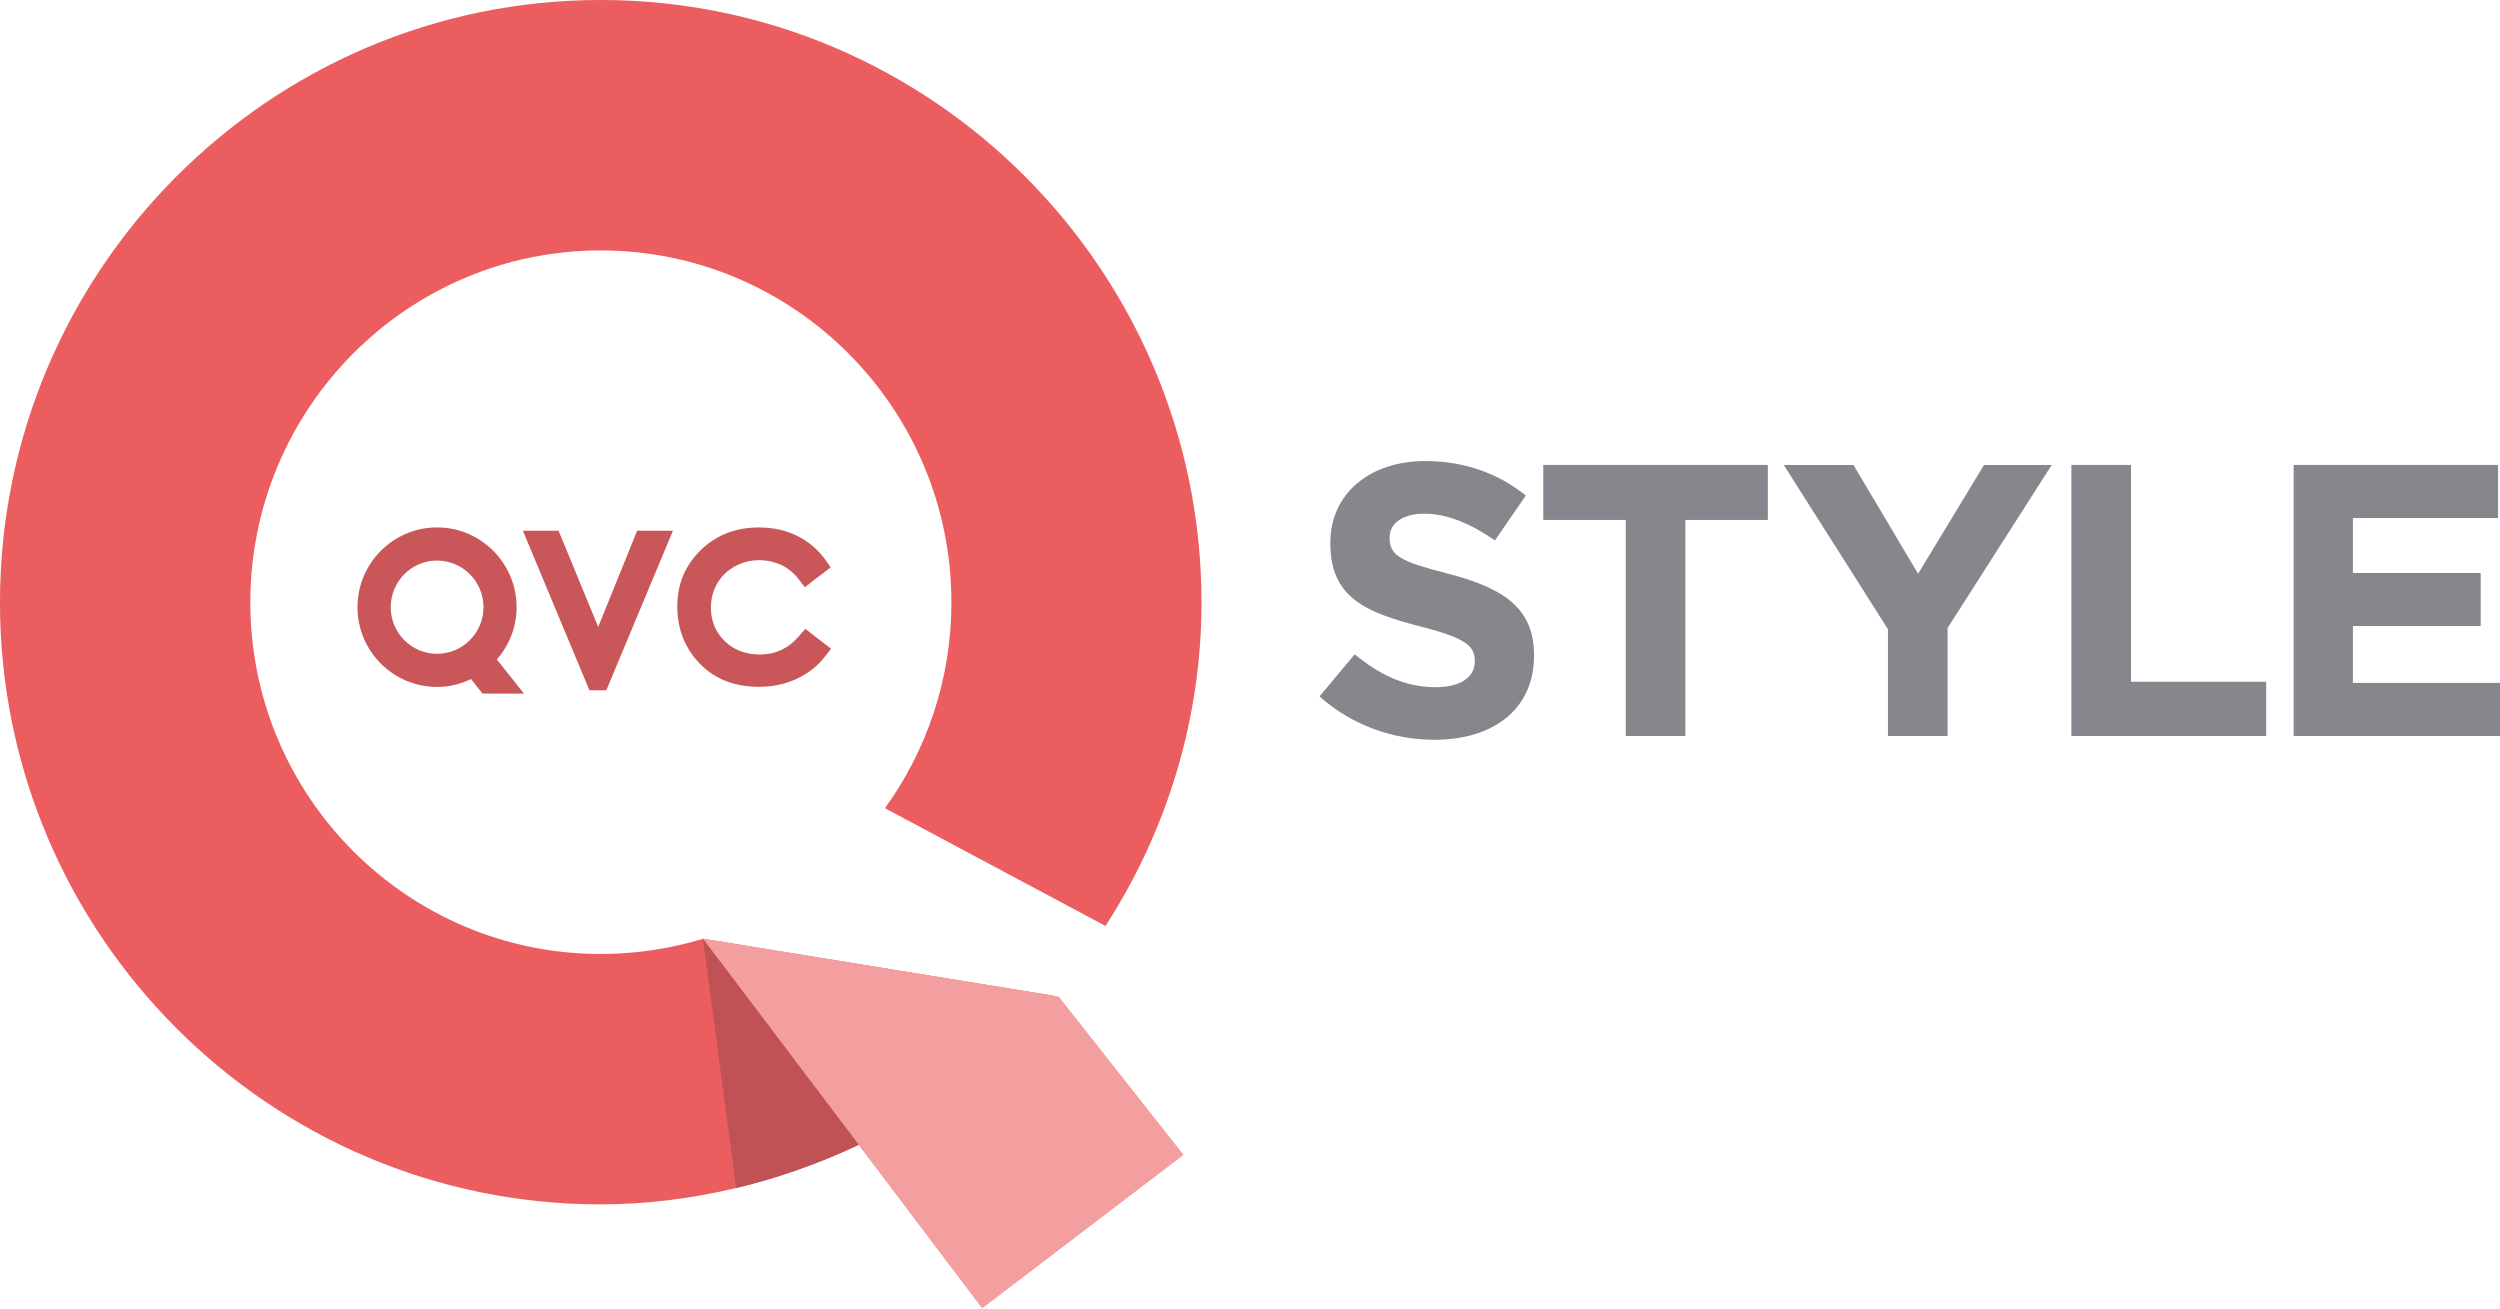
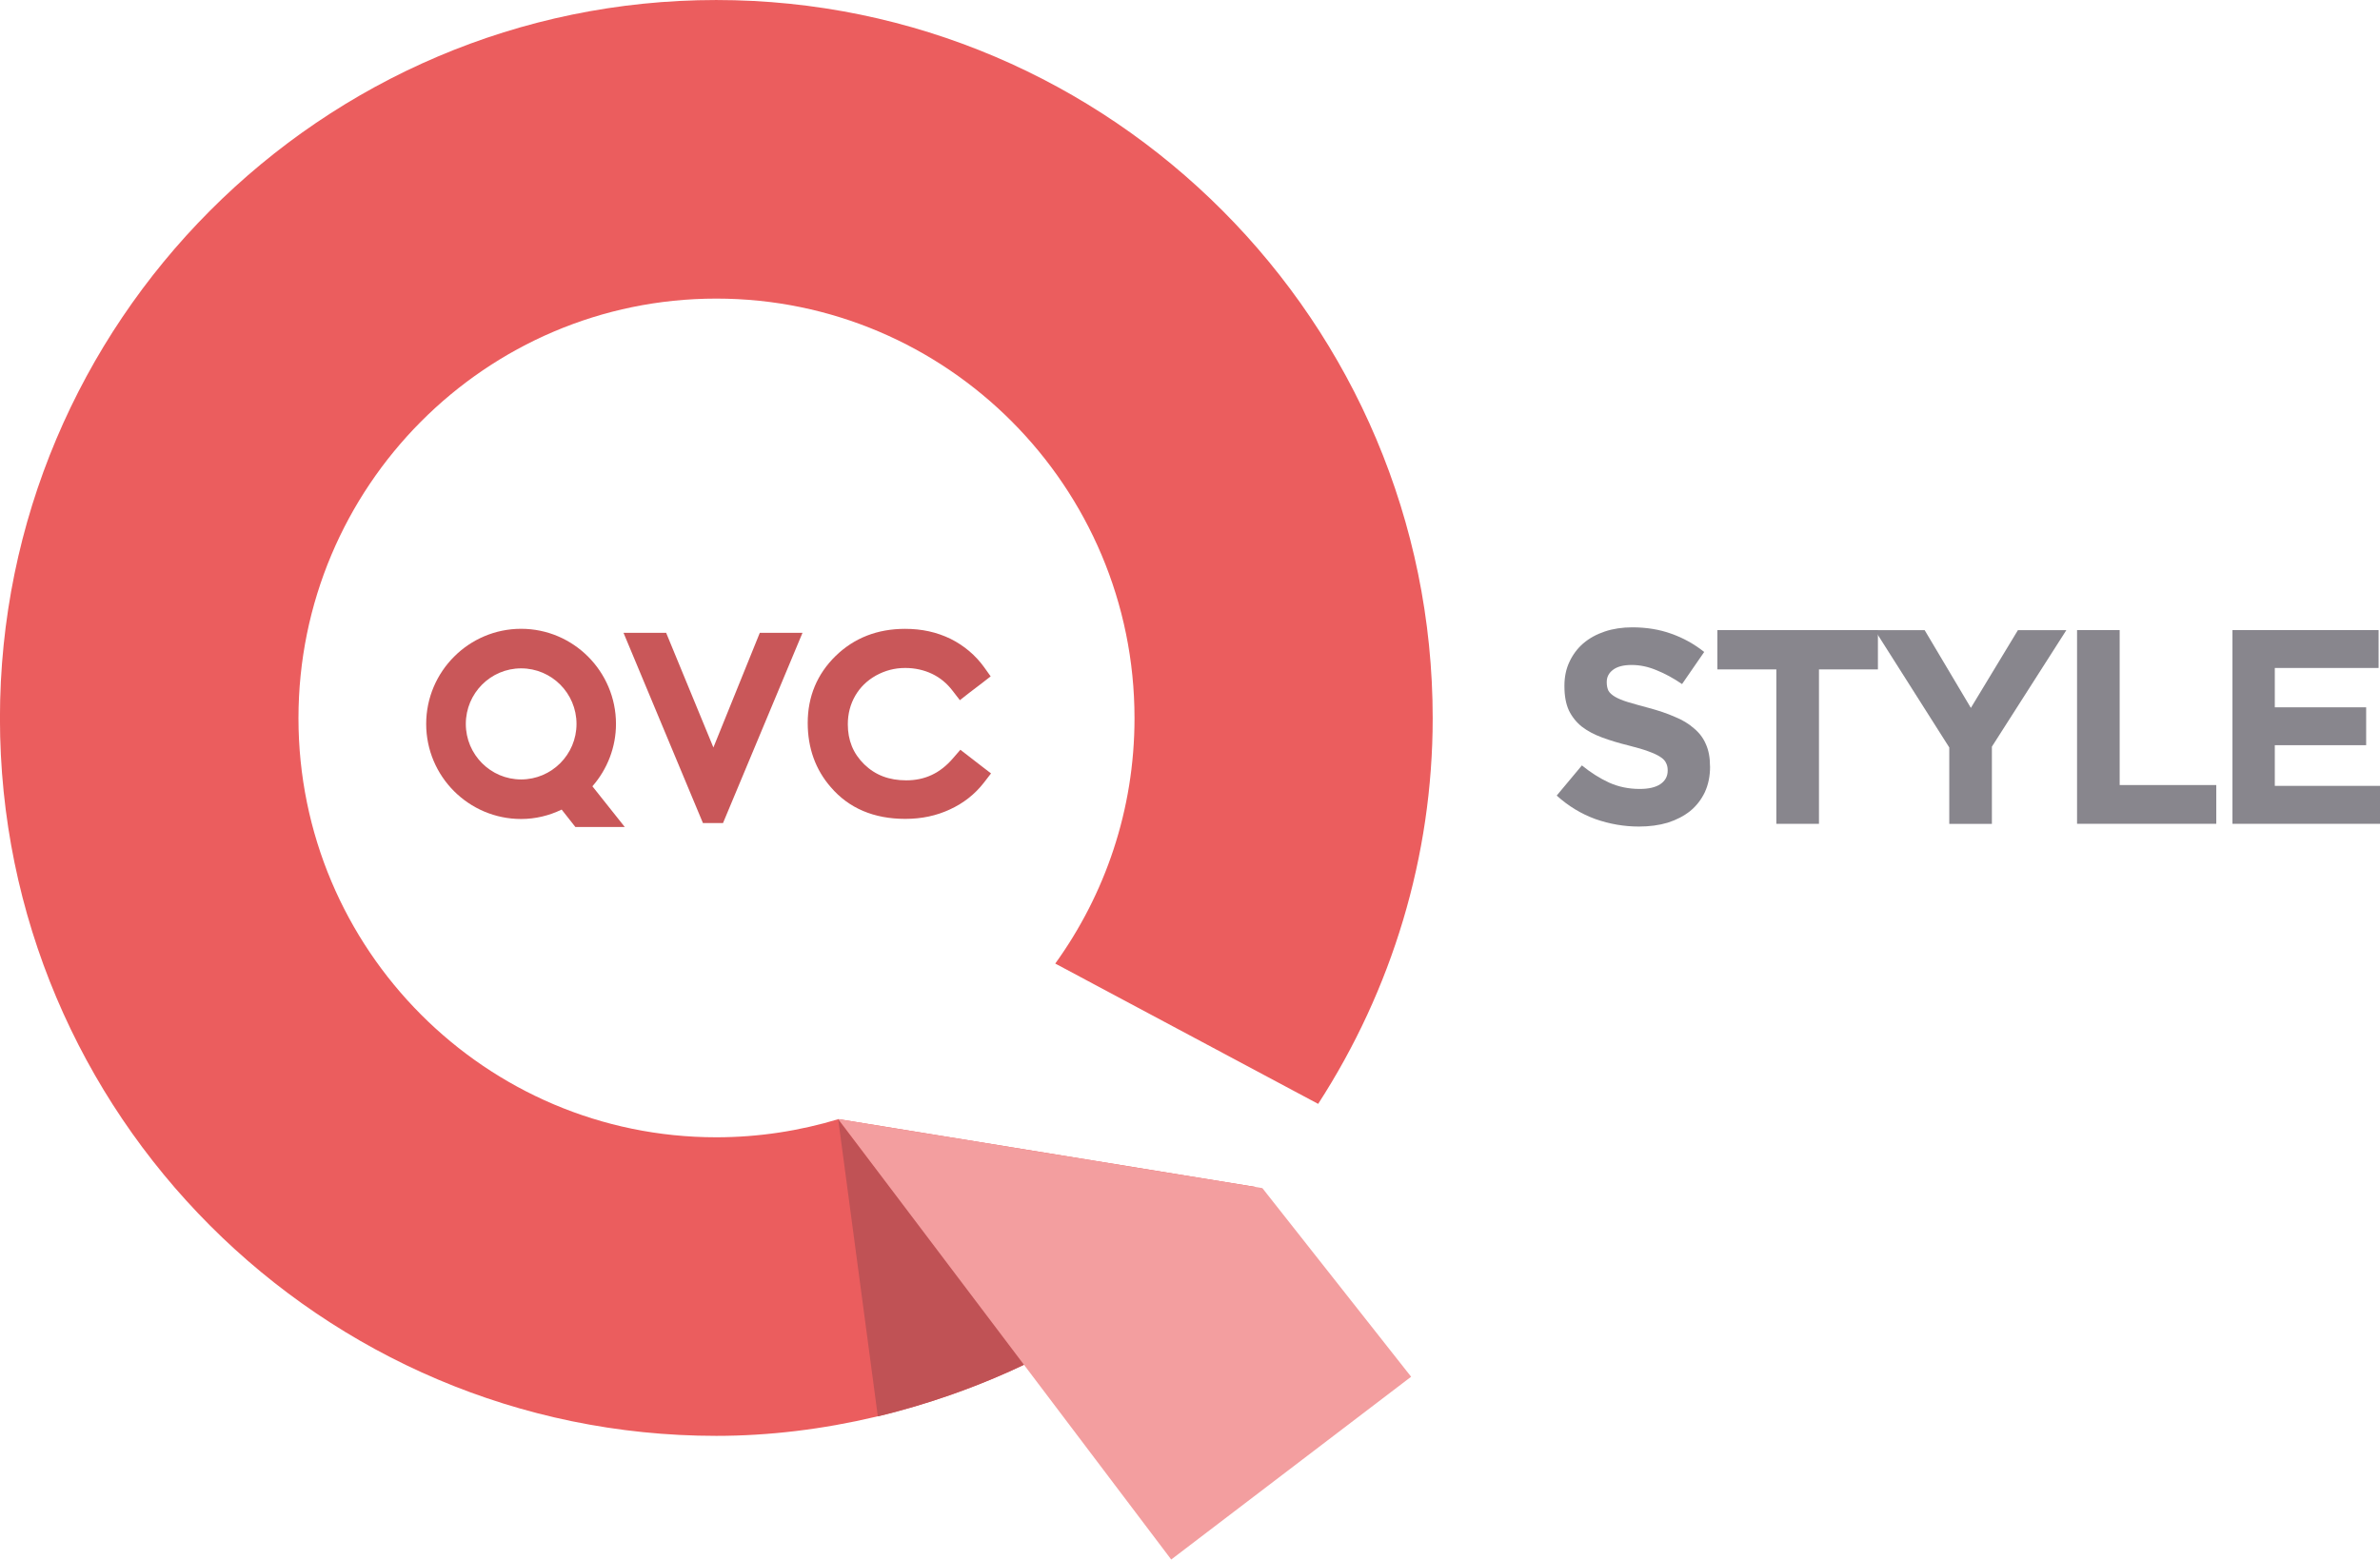
- <svg xmlns="http://www.w3.org/2000/svg" width="559.548pt" height="292.8pt" viewBox="0 0 559.548 292.8" version="1.1" id="svg2">
-   <defs id="defs41">
-     <clipPath clipPathUnits="userSpaceOnUse" id="clipPath434">
-       <path d="m 0,0 419.528,0 0,595.276 L 0,595.276 0,0 Z" id="path436" />
-     </clipPath>
-     <clipPath clipPathUnits="userSpaceOnUse" id="clipPath458">
-       <path d="m 0,0 419.528,0 0,595.276 L 0,595.276 0,0 Z" id="path460" />
-     </clipPath>
-   </defs>
-   <g id="g4171" transform="matrix(10.52948,0,0,10.52948,-4618.85,-4035.866)">
-     <g id="g4154">
-       <path d="m 461.159,404.49 -7.548,-1.229 10e-4,10e-4 3.304,4.371 2.62,3.466 4.27,-3.254 -2.647,-3.356 z" style="fill:#f6988d;fill-opacity:1;fill-rule:nonzero;stroke:none" id="path2054" />
-       <g id="g2060" transform="matrix(1.25,0,0,-1.25,454.2935,408.545)">
-         <path id="path2062" style="fill:#b95858;fill-opacity:1;fill-rule:nonzero;stroke:none" d="M 0,0 C 0.716,0.173 1.415,0.42 2.072,0.732 L -0.29,3.857 -0.571,4.228 0,0 Z" />
-       </g>
-       <g id="g2064" transform="matrix(1.25,0,0,-1.25,456.1569,396.9524)">
-         <path id="path2066" style="fill:#c95759;fill-opacity:1;fill-rule:nonzero;stroke:none" d="M 0,0 -0.179,0.138 -0.304,0.235 -0.409,0.114 c -0.181,-0.212 -0.399,-0.315 -0.666,-0.315 -0.245,0 -0.44,0.074 -0.599,0.227 -0.158,0.156 -0.235,0.343 -0.235,0.572 0,0.149 0.036,0.286 0.107,0.409 0.069,0.118 0.164,0.213 0.294,0.287 0.13,0.071 0.266,0.108 0.418,0.108 0.139,0 0.267,-0.029 0.382,-0.084 0.115,-0.055 0.212,-0.135 0.293,-0.242 L -0.311,0.942 -0.179,1.046 0,1.182 0.128,1.281 0.034,1.413 c -0.121,0.169 -0.283,0.307 -0.478,0.404 -0.197,0.096 -0.408,0.142 -0.649,0.142 -0.393,0 -0.725,-0.128 -0.989,-0.385 -0.266,-0.26 -0.399,-0.581 -0.399,-0.957 0,-0.357 0.111,-0.666 0.33,-0.916 0.256,-0.301 0.615,-0.452 1.061,-0.452 0.235,0 0.444,0.045 0.637,0.135 0.193,0.088 0.356,0.215 0.484,0.381 L 0.134,-0.103 0,0 Z" />
-       </g>
-       <g id="g2068" transform="matrix(1.25,0,0,-1.25,447.949,395.2078)">
-         <path id="path2070" style="fill:#c95759;fill-opacity:1;fill-rule:nonzero;stroke:none" d="M 0,0 C 0.435,0 0.79,-0.355 0.79,-0.793 0.79,-1.23 0.435,-1.585 0,-1.585 c -0.435,0 -0.788,0.355 -0.788,0.792 C -0.788,-0.355 -0.435,0 0,0 m 1.017,-1.682 c 0.215,0.246 0.336,0.561 0.336,0.889 0,0.747 -0.606,1.357 -1.353,1.357 -0.746,0 -1.353,-0.61 -1.353,-1.357 0,-0.749 0.607,-1.356 1.353,-1.356 0.201,0 0.397,0.047 0.578,0.134 l 0.195,-0.247 0.705,0 -0.461,0.58 z" />
-       </g>
-       <g id="g2072" transform="matrix(1.25,0,0,-1.25,452.202,394.5739)">
-         <path id="path2074" style="fill:#c95759;fill-opacity:1;fill-rule:nonzero;stroke:none" d="M 0,0 -0.662,-1.635 -1.336,0 l -0.607,0 1.132,-2.713 0.287,0 L 0.609,0 0,0 Z" />
-       </g>
-       <g id="g2076" transform="matrix(1.25,0,0,-1.25,461.0437,404.4556)">
-         <path id="path2078" style="fill:#eb5d5e;fill-opacity:1;fill-rule:nonzero;stroke:none" d="M 0,0 -5.95,0.967 C -6.502,0.801 -7.087,0.708 -7.693,0.708 c -3.287,0 -5.958,2.679 -5.958,5.978 0,3.302 2.671,5.986 5.958,5.986 3.291,0 5.964,-2.684 5.964,-5.986 0,-1.307 -0.42,-2.514 -1.13,-3.499 l 3.75,-2.002 c 1.052,1.627 1.633,3.531 1.633,5.501 0,5.644 -4.583,10.245 -10.217,10.245 -5.633,0 -10.215,-4.601 -10.215,-10.245 0,-5.646 4.582,-10.236 10.215,-10.236 1.513,0 3.065,0.378 4.435,1.036 L -0.013,-0.018 0,0" />
-       </g>
-       <g id="g2080" transform="matrix(1.25,0,0,-1.25,453.6011,403.2486)">
-         <path id="path2082" style="fill:#c05255;fill-opacity:1;fill-rule:nonzero;stroke:none" d="m 0,0 0.565,-4.237 c 0.098,0.024 0.196,0.048 0.293,0.075 0.628,0.171 1.24,0.398 1.821,0.674 L 0,0" />
-       </g>
-       <g id="g2084" transform="matrix(1.25,0,0,-1.25,453.6019,403.2439)">
-         <path id="path2086" style="fill:#f39e9f;fill-opacity:1;fill-rule:nonzero;stroke:none" d="M 0,0 4.748,-6.282 8.17,-3.675 6.049,-0.985 0,0 Z" />
-       </g>
+ <svg xmlns="http://www.w3.org/2000/svg" width="600" height="393.24" version="1.1" viewBox="0 0 158.75 104.045">
+   <g transform="translate(-103.12 -115.5)">
+     <g fill="#88868d">
+       <path d="m217.18 166.64v-0.037q0-0.849-0.277-1.459-0.258-0.609-0.794-1.052-0.517-0.462-1.292-0.775-0.757-0.332-1.736-0.591-0.831-0.222-1.385-0.388-0.535-0.166-0.849-0.351-0.314-0.185-0.443-0.406-0.111-0.24-0.111-0.554v-0.037q0-0.48 0.406-0.794 0.425-0.332 1.256-0.332 0.831 0 1.662 0.351 0.831 0.332 1.699 0.923l1.477-2.142q-0.997-0.794-2.197-1.218-1.182-0.425-2.603-0.425-0.997 0-1.828 0.277-0.831 0.277-1.44 0.794-0.591 0.517-0.923 1.237-0.332 0.702-0.332 1.588v0.037q0 0.96 0.295 1.606 0.314 0.646 0.868 1.089 0.554 0.425 1.348 0.72 0.794 0.295 1.772 0.535 0.812 0.203 1.311 0.388 0.517 0.185 0.794 0.369 0.295 0.185 0.388 0.406 0.111 0.203 0.111 0.48v0.037q0 0.572-0.498 0.905-0.48 0.314-1.366 0.314-1.108 0-2.049-0.425-0.923-0.425-1.809-1.145l-1.68 2.012q1.163 1.052 2.585 1.569 1.422 0.498 2.899 0.498 1.052 0 1.92-0.258 0.868-0.277 1.496-0.775 0.628-0.517 0.979-1.256 0.351-0.757 0.351-1.717z" />
+       <path d="m228.38 160.16v-2.622h-10.708v2.622h3.933v10.302h2.843v-10.302z" />
+       <path d="m240.95 157.54h-3.231l-3.139 5.188-3.083-5.188h-3.323l4.966 7.828v5.096h2.843v-5.151z" />
+       <path d="m250.95 170.46v-2.585h-6.444v-10.339h-2.843v12.924z" />
+       <path d="m261.87 170.46v-2.529h-7.016v-2.714h6.093v-2.529h-6.093v-2.622h6.923v-2.529h-9.748v12.924z" />
    </g>
-   </g>
-   <g id="g4388" transform="matrix(10.51169,0,0,10.51169,-4318.949,-4234.33)">
-     <path id="path2090" style="fill:#88868d;fill-opacity:1;fill-rule:nonzero;stroke:none" d="m 438.966,417.651 0.75,-0.899 c 0.52,0.429 1.064,0.701 1.724,0.701 0.519,0 0.833,-0.206 0.833,-0.545 l 0,-0.016 c 0,-0.321 -0.198,-0.486 -1.163,-0.734 -1.163,-0.296 -1.913,-0.618 -1.913,-1.764 l 0,-0.016 c 0,-1.048 0.84,-1.74 2.02,-1.74 0.84,0 1.558,0.264 2.143,0.734 l -0.659,0.956 c -0.511,-0.355 -1.014,-0.569 -1.501,-0.569 -0.486,0 -0.741,0.223 -0.741,0.502 l 0,0.016 c 0,0.38 0.247,0.504 1.245,0.759 1.17,0.305 1.83,0.726 1.83,1.731 l 0,0.016 c 0,1.146 -0.874,1.79 -2.119,1.79 -0.874,0 -1.756,-0.305 -2.449,-0.924" />
-     <path id="path2094" style="fill:#88868d;fill-opacity:1;fill-rule:nonzero;stroke:none" d="m 445.487,413.892 -1.756,0 0,-1.171 4.782,0 0,1.171 -1.756,0 0,4.6 -1.27,0 0,-4.6 z" />
-     <path id="path2098" style="fill:#88868d;fill-opacity:1;fill-rule:nonzero;stroke:none" d="m 451.069,416.217 -2.217,-3.495 1.484,0 1.376,2.316 1.403,-2.316 1.442,0 -2.217,3.47 0,2.3 -1.27,0 0,-2.275 z" />
-     <path id="path2102" style="fill:#88868d;fill-opacity:1;fill-rule:nonzero;stroke:none" d="m 454.976,412.721 1.27,0 0,4.616 2.877,0 0,1.155 -4.147,0 0,-5.771 z" />
-     <path id="path2106" style="fill:#88868d;fill-opacity:1;fill-rule:nonzero;stroke:none" d="m 459.708,412.721 4.353,0 0,1.13 -3.091,0 0,1.17 2.721,0 0,1.13 -2.721,0 0,1.211 3.132,0 0,1.13 -4.394,0 0,-5.771 z" />
+     <g fill="#c95759">
+       <path d="m168.6 166.62-0.837-0.647-0.585-0.452-0.49 0.566c-0.851 0.994-1.868 1.474-3.119 1.474-1.146 0-2.058-0.347-2.8-1.065-0.742-0.727-1.098-1.602-1.098-2.676 0-0.694 0.166-1.336 0.499-1.911 0.323-0.551 0.77-0.998 1.379-1.341 0.609-0.333 1.241-0.504 1.949-0.504 0.656 0 1.255 0.138 1.788 0.39 0.537 0.257 0.994 0.632 1.374 1.131l0.485 0.628 0.618-0.485 0.837-0.637 0.599-0.466-0.437-0.613c-0.57-0.789-1.326-1.436-2.239-1.892-0.922-0.447-1.911-0.666-3.033-0.666-1.84 0-3.39 0.604-4.626 1.802-1.246 1.217-1.868 2.719-1.868 4.478 0 1.669 0.518 3.114 1.54 4.283 1.203 1.407 2.876 2.115 4.963 2.115 1.103 0 2.078-0.209 2.986-0.632 0.899-0.414 1.659-1.008 2.258-1.778l0.48-0.623z" />
+       <path d="m137.88 160.09c2.035 0 3.694 1.659 3.694 3.708 0 2.044-1.659 3.703-3.694 3.703-2.035 0-3.689-1.659-3.689-3.703 0-2.049 1.654-3.708 3.689-3.708m4.754 7.868c1.008-1.151 1.573-2.624 1.573-4.16 0-3.494-2.833-6.347-6.328-6.347-3.49 0-6.332 2.852-6.332 6.347 0 3.504 2.843 6.342 6.332 6.342 0.941 0 1.859-0.219 2.705-0.628l0.913 1.16h3.295z" />
+       <path d="m153.8 157.72-3.095 7.649-3.152-7.649h-2.843l5.296 12.689h1.341l5.301-12.689z" />
+     </g>
+     <path d="m186.88 194.69-27.83-4.527c-2.582 0.78-5.315 1.212-8.153 1.212-15.375 0-27.869-12.527-27.869-27.958 0-15.441 12.494-27.996 27.869-27.996 15.394 0 27.897 12.556 27.897 27.996 0 6.114-1.963 11.757-5.287 16.368l17.536 9.361c4.925-7.611 7.64-16.515 7.64-25.729 0-26.4-21.437-47.916-47.788-47.916-26.348 0-47.779 21.516-47.779 47.916 0 26.409 21.431 47.878 47.778 47.878 7.079 0 14.338-1.768 20.746-4.849l15.175-11.671 0.062-0.086" fill="#eb5d5e" />
+     <path d="m159.03 190.18 2.643 19.815c0.456-0.109 0.918-0.224 1.374-0.352 2.933-0.794 5.795-1.854 8.51-3.152l-12.528-16.312" fill="#c05255" />
+     <path d="m159.03 190.16 22.212 29.384 16.002-12.194-9.922-12.584z" fill="#f39e9f" />
  </g>
</svg>
